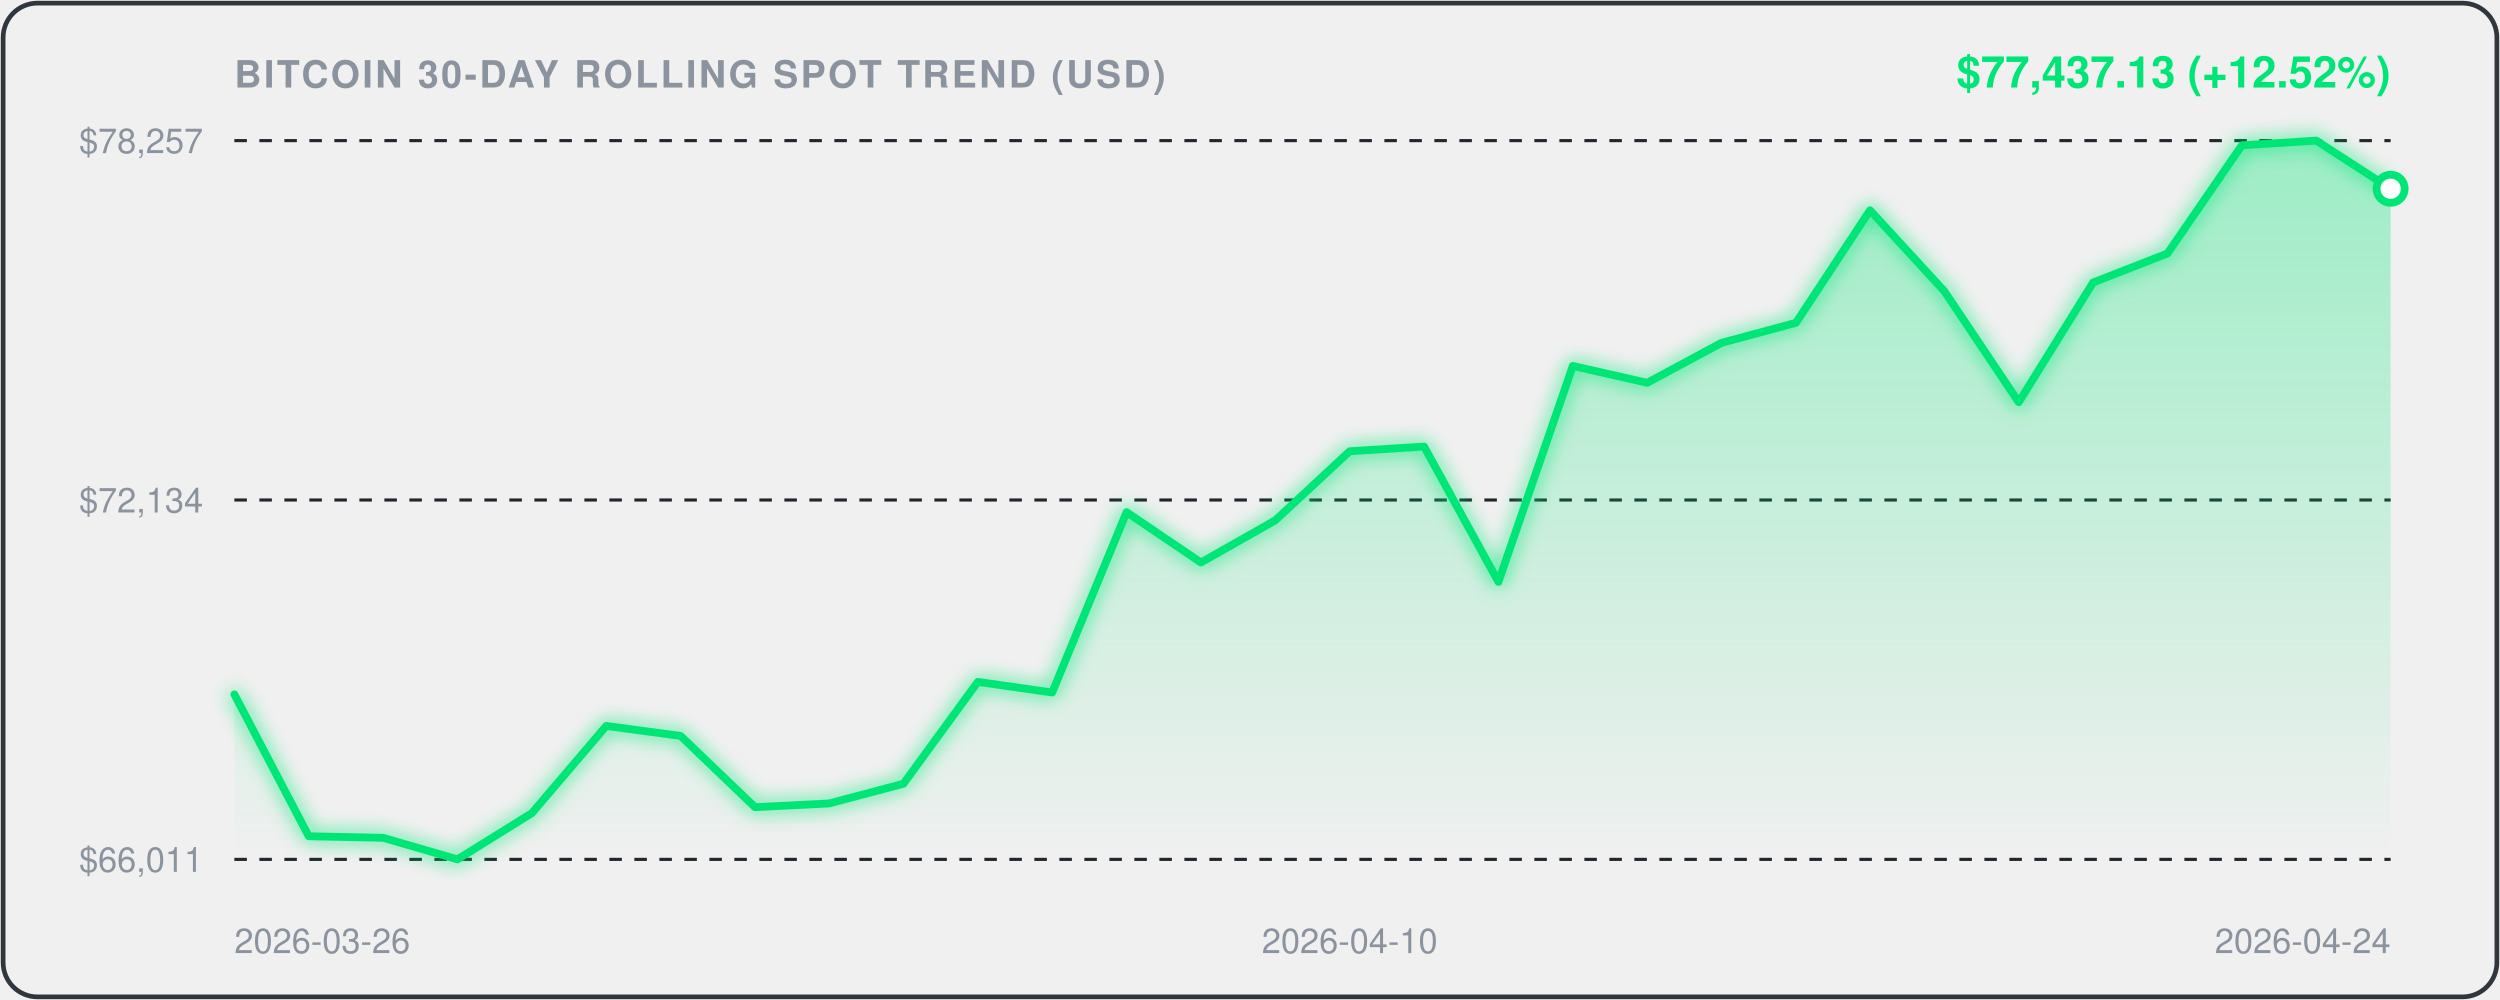
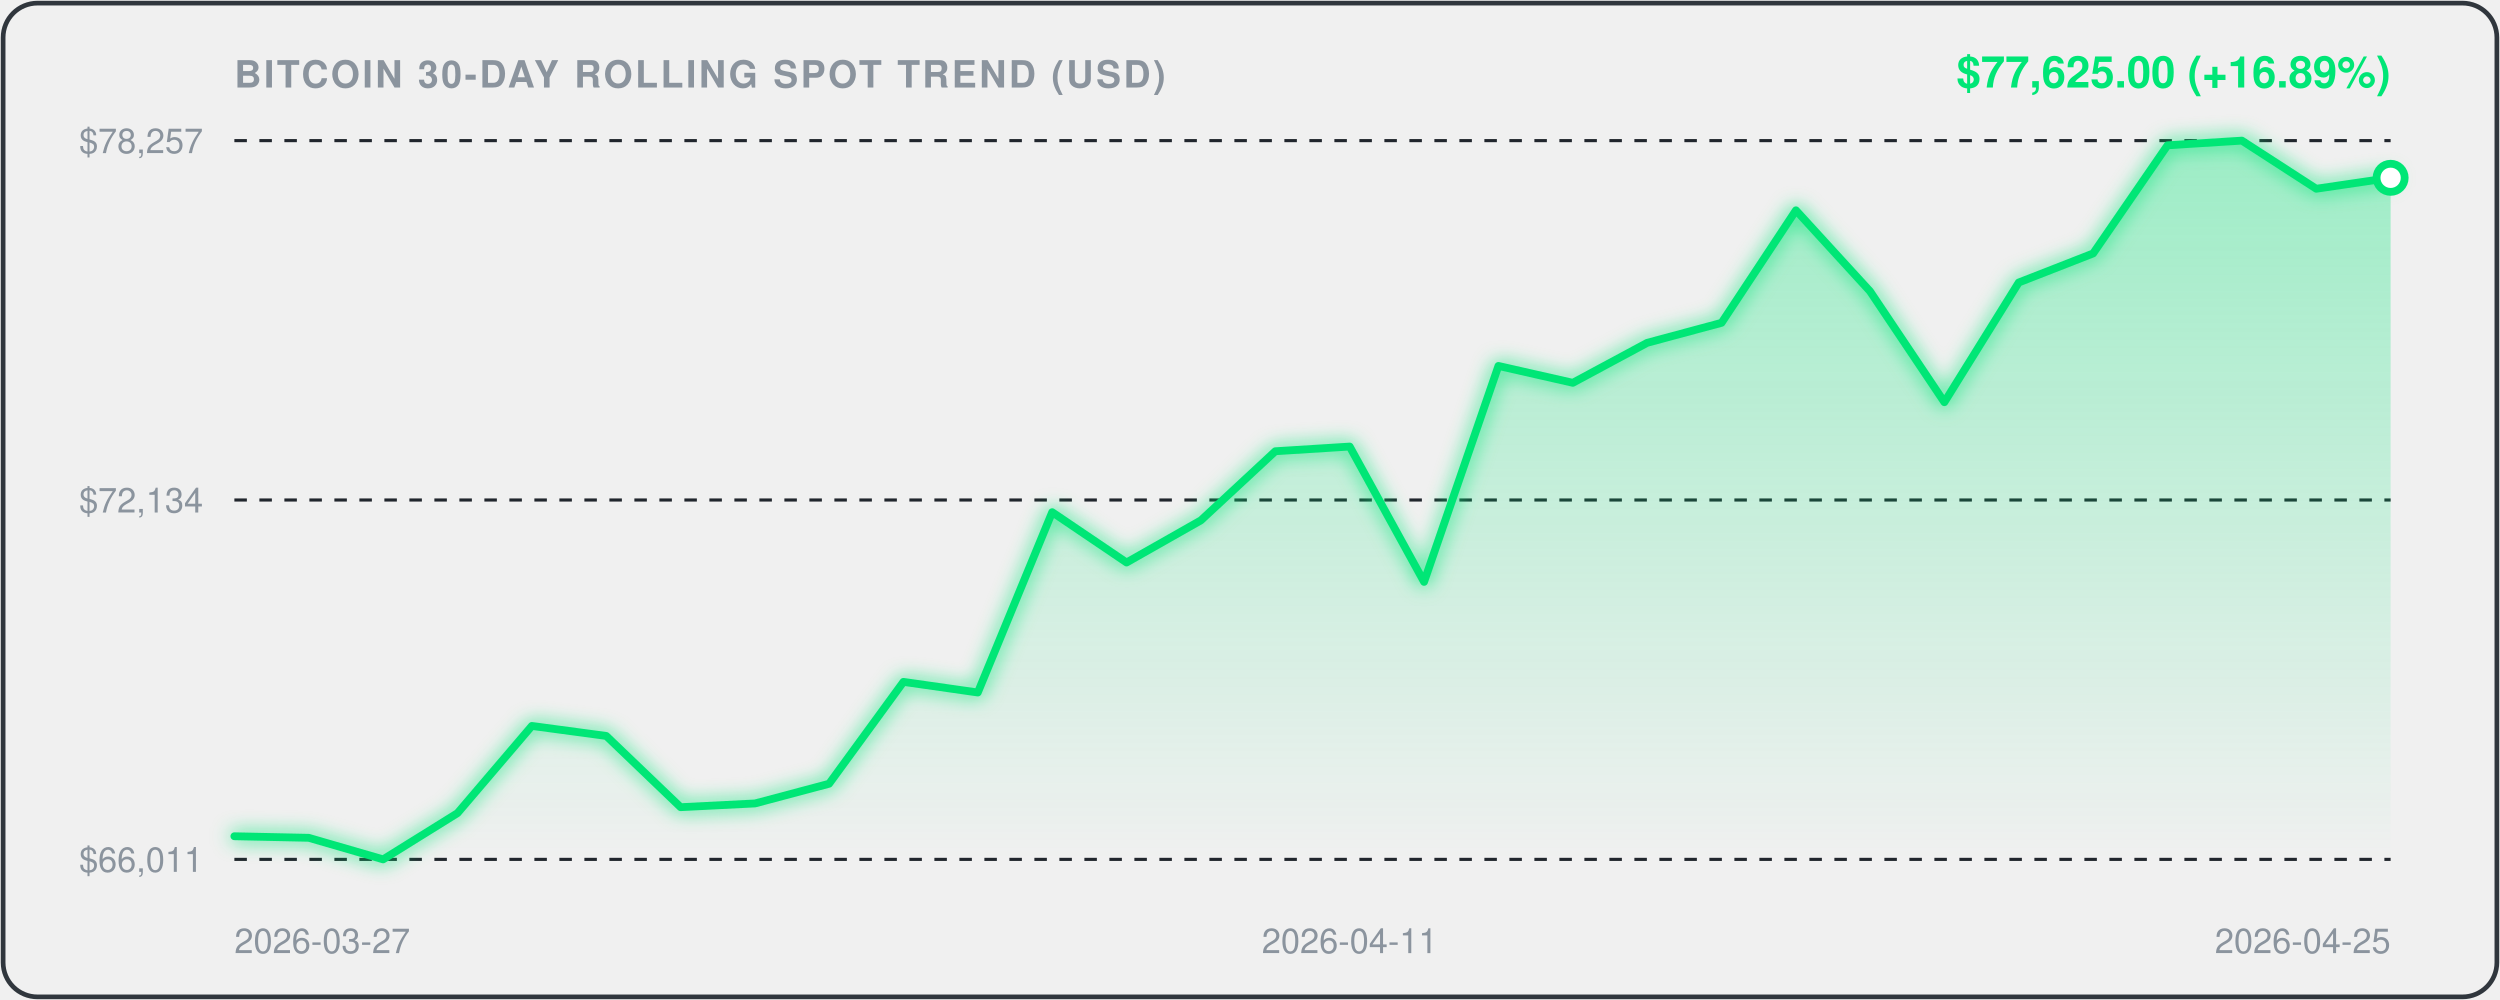
<svg xmlns="http://www.w3.org/2000/svg" viewBox="0 0 800 320" width="100%" height="100%" style="background:#0d1117;border-radius:12px;font-family:-apple-system,BlinkMacSystemFont,'Segoe UI',Helvetica,Arial,sans-serif;">
  <defs>
    <linearGradient id="areaGrad" x1="0" y1="0" x2="0" y2="1">
      <stop offset="0%" stop-color="rgba(0, 230, 118, 0.35)" />
      <stop offset="100%" stop-color="rgba(0, 230, 118, 0.0)" />
    </linearGradient>
    <filter id="glow" x="-20%" y="-20%" width="140%" height="140%">
      <feGaussianBlur stdDeviation="3" result="blur" />
      <feComposite in="SourceGraphic" in2="blur" operator="over" />
    </filter>
  </defs>
  <rect x="1" y="1" width="798" height="318" rx="11" fill="none" stroke="#30363d" stroke-width="1.5" />
  <text x="75" y="28" fill="#8b949e" font-size="12" font-weight="600" letter-spacing="0.8">BITCOIN 30-DAY ROLLING SPOT TREND (USD)</text>
-   <text x="765" y="28" text-anchor="end" fill="#00E676" font-size="14" font-weight="700">$77,437.13 (+12.52%)</text>
+   <text x="765" y="28" text-anchor="end" fill="#00E676" font-size="14" font-weight="700">$77,625.00 (+16.89%)</text>
  <line x1="75" y1="45" x2="765" y2="45" stroke="#21262d" stroke-width="1" stroke-dasharray="4,4" />
  <text x="65" y="49" text-anchor="end" fill="#8b949e" font-size="11">$78,257</text>
  <line x1="75" y1="160.0" x2="765" y2="160.0" stroke="#21262d" stroke-width="1" stroke-dasharray="4,4" />
  <text x="65" y="164.0" text-anchor="end" fill="#8b949e" font-size="11">$72,134</text>
  <line x1="75" y1="275" x2="765" y2="275" stroke="#21262d" stroke-width="1" stroke-dasharray="4,4" />
  <text x="65" y="279" text-anchor="end" fill="#8b949e" font-size="11">$66,011</text>
-   <path d="M 75.0,222.2 L 98.8,267.6 L 122.6,268.1 L 146.4,275.0 L 170.2,260.2 L 194.0,232.3 L 217.8,235.5 L 241.6,258.3 L 265.3,257.1 L 289.1,250.8 L 312.9,218.2 L 336.7,221.6 L 360.5,163.9 L 384.3,180.0 L 408.1,166.5 L 431.9,144.4 L 455.7,142.9 L 479.5,186.2 L 503.3,117.1 L 527.1,122.5 L 550.9,109.7 L 574.7,103.3 L 598.4,67.3 L 622.2,93.2 L 646.0,128.7 L 669.8,90.4 L 693.6,81.1 L 717.4,46.5 L 741.2,45.0 L 765.0,60.4 L 765.0,275.0 L 75.0,275.0 Z" fill="url(#areaGrad)" />
-   <path d="M 75.0,222.2 L 98.8,267.6 L 122.6,268.1 L 146.4,275.0 L 170.2,260.2 L 194.0,232.3 L 217.8,235.5 L 241.6,258.3 L 265.3,257.1 L 289.1,250.8 L 312.9,218.2 L 336.7,221.6 L 360.5,163.9 L 384.3,180.0 L 408.1,166.5 L 431.9,144.4 L 455.7,142.9 L 479.5,186.2 L 503.3,117.1 L 527.1,122.5 L 550.9,109.7 L 574.7,103.3 L 598.4,67.3 L 622.2,93.2 L 646.0,128.7 L 669.8,90.4 L 693.6,81.1 L 717.4,46.5 L 741.2,45.0 L 765.0,60.4" fill="none" stroke="#00E676" stroke-width="2.5" stroke-linecap="round" stroke-linejoin="round" filter="url(#glow)" />
-   <circle cx="765.0" cy="60.4" r="4.5" fill="#ffffff" stroke="#00E676" stroke-width="2.5" />
-   <text x="75.0" y="305" fill="#8b949e" font-size="11" text-anchor="start">2026-03-26</text>
-   <text x="431.9" y="305" fill="#8b949e" font-size="11" text-anchor="middle">2026-04-10</text>
-   <text x="765.0" y="305" fill="#8b949e" font-size="11" text-anchor="end">2026-04-24</text>
+   <path d="M 75.0,267.6 L 98.8,268.1 L 122.6,275.0 L 146.4,260.2 L 170.2,232.3 L 194.0,235.5 L 217.8,258.3 L 241.6,257.1 L 265.3,250.8 L 289.1,218.2 L 312.9,221.6 L 336.7,163.9 L 360.5,180.0 L 384.3,166.5 L 408.1,144.4 L 431.9,142.9 L 455.7,186.2 L 479.5,117.1 L 503.3,122.5 L 527.1,109.7 L 550.9,103.3 L 574.7,67.3 L 598.4,93.2 L 622.2,128.7 L 646.0,90.4 L 669.8,81.1 L 693.6,46.5 L 717.4,45.0 L 741.2,60.4 L 765.0,56.9 L 765.0,275.0 L 75.0,275.0 Z" fill="url(#areaGrad)" />
+   <path d="M 75.0,267.6 L 98.8,268.1 L 122.6,275.0 L 146.4,260.2 L 170.2,232.3 L 194.0,235.5 L 217.8,258.3 L 241.6,257.1 L 265.3,250.8 L 289.1,218.2 L 312.9,221.6 L 336.7,163.9 L 360.5,180.0 L 384.3,166.5 L 408.1,144.4 L 431.9,142.9 L 455.7,186.2 L 479.5,117.1 L 503.3,122.5 L 527.1,109.7 L 550.9,103.3 L 574.7,67.3 L 598.4,93.2 L 622.2,128.7 L 646.0,90.4 L 669.8,81.1 L 693.6,46.5 L 717.4,45.0 L 741.2,60.4 L 765.0,56.9" fill="none" stroke="#00E676" stroke-width="2.5" stroke-linecap="round" stroke-linejoin="round" filter="url(#glow)" />
+   <circle cx="765.0" cy="56.9" r="4.5" fill="#ffffff" stroke="#00E676" stroke-width="2.5" />
+   <text x="75.0" y="305" fill="#8b949e" font-size="11" text-anchor="start">2026-03-27</text>
+   <text x="431.9" y="305" fill="#8b949e" font-size="11" text-anchor="middle">2026-04-11</text>
+   <text x="765.0" y="305" fill="#8b949e" font-size="11" text-anchor="end">2026-04-25</text>
</svg>
